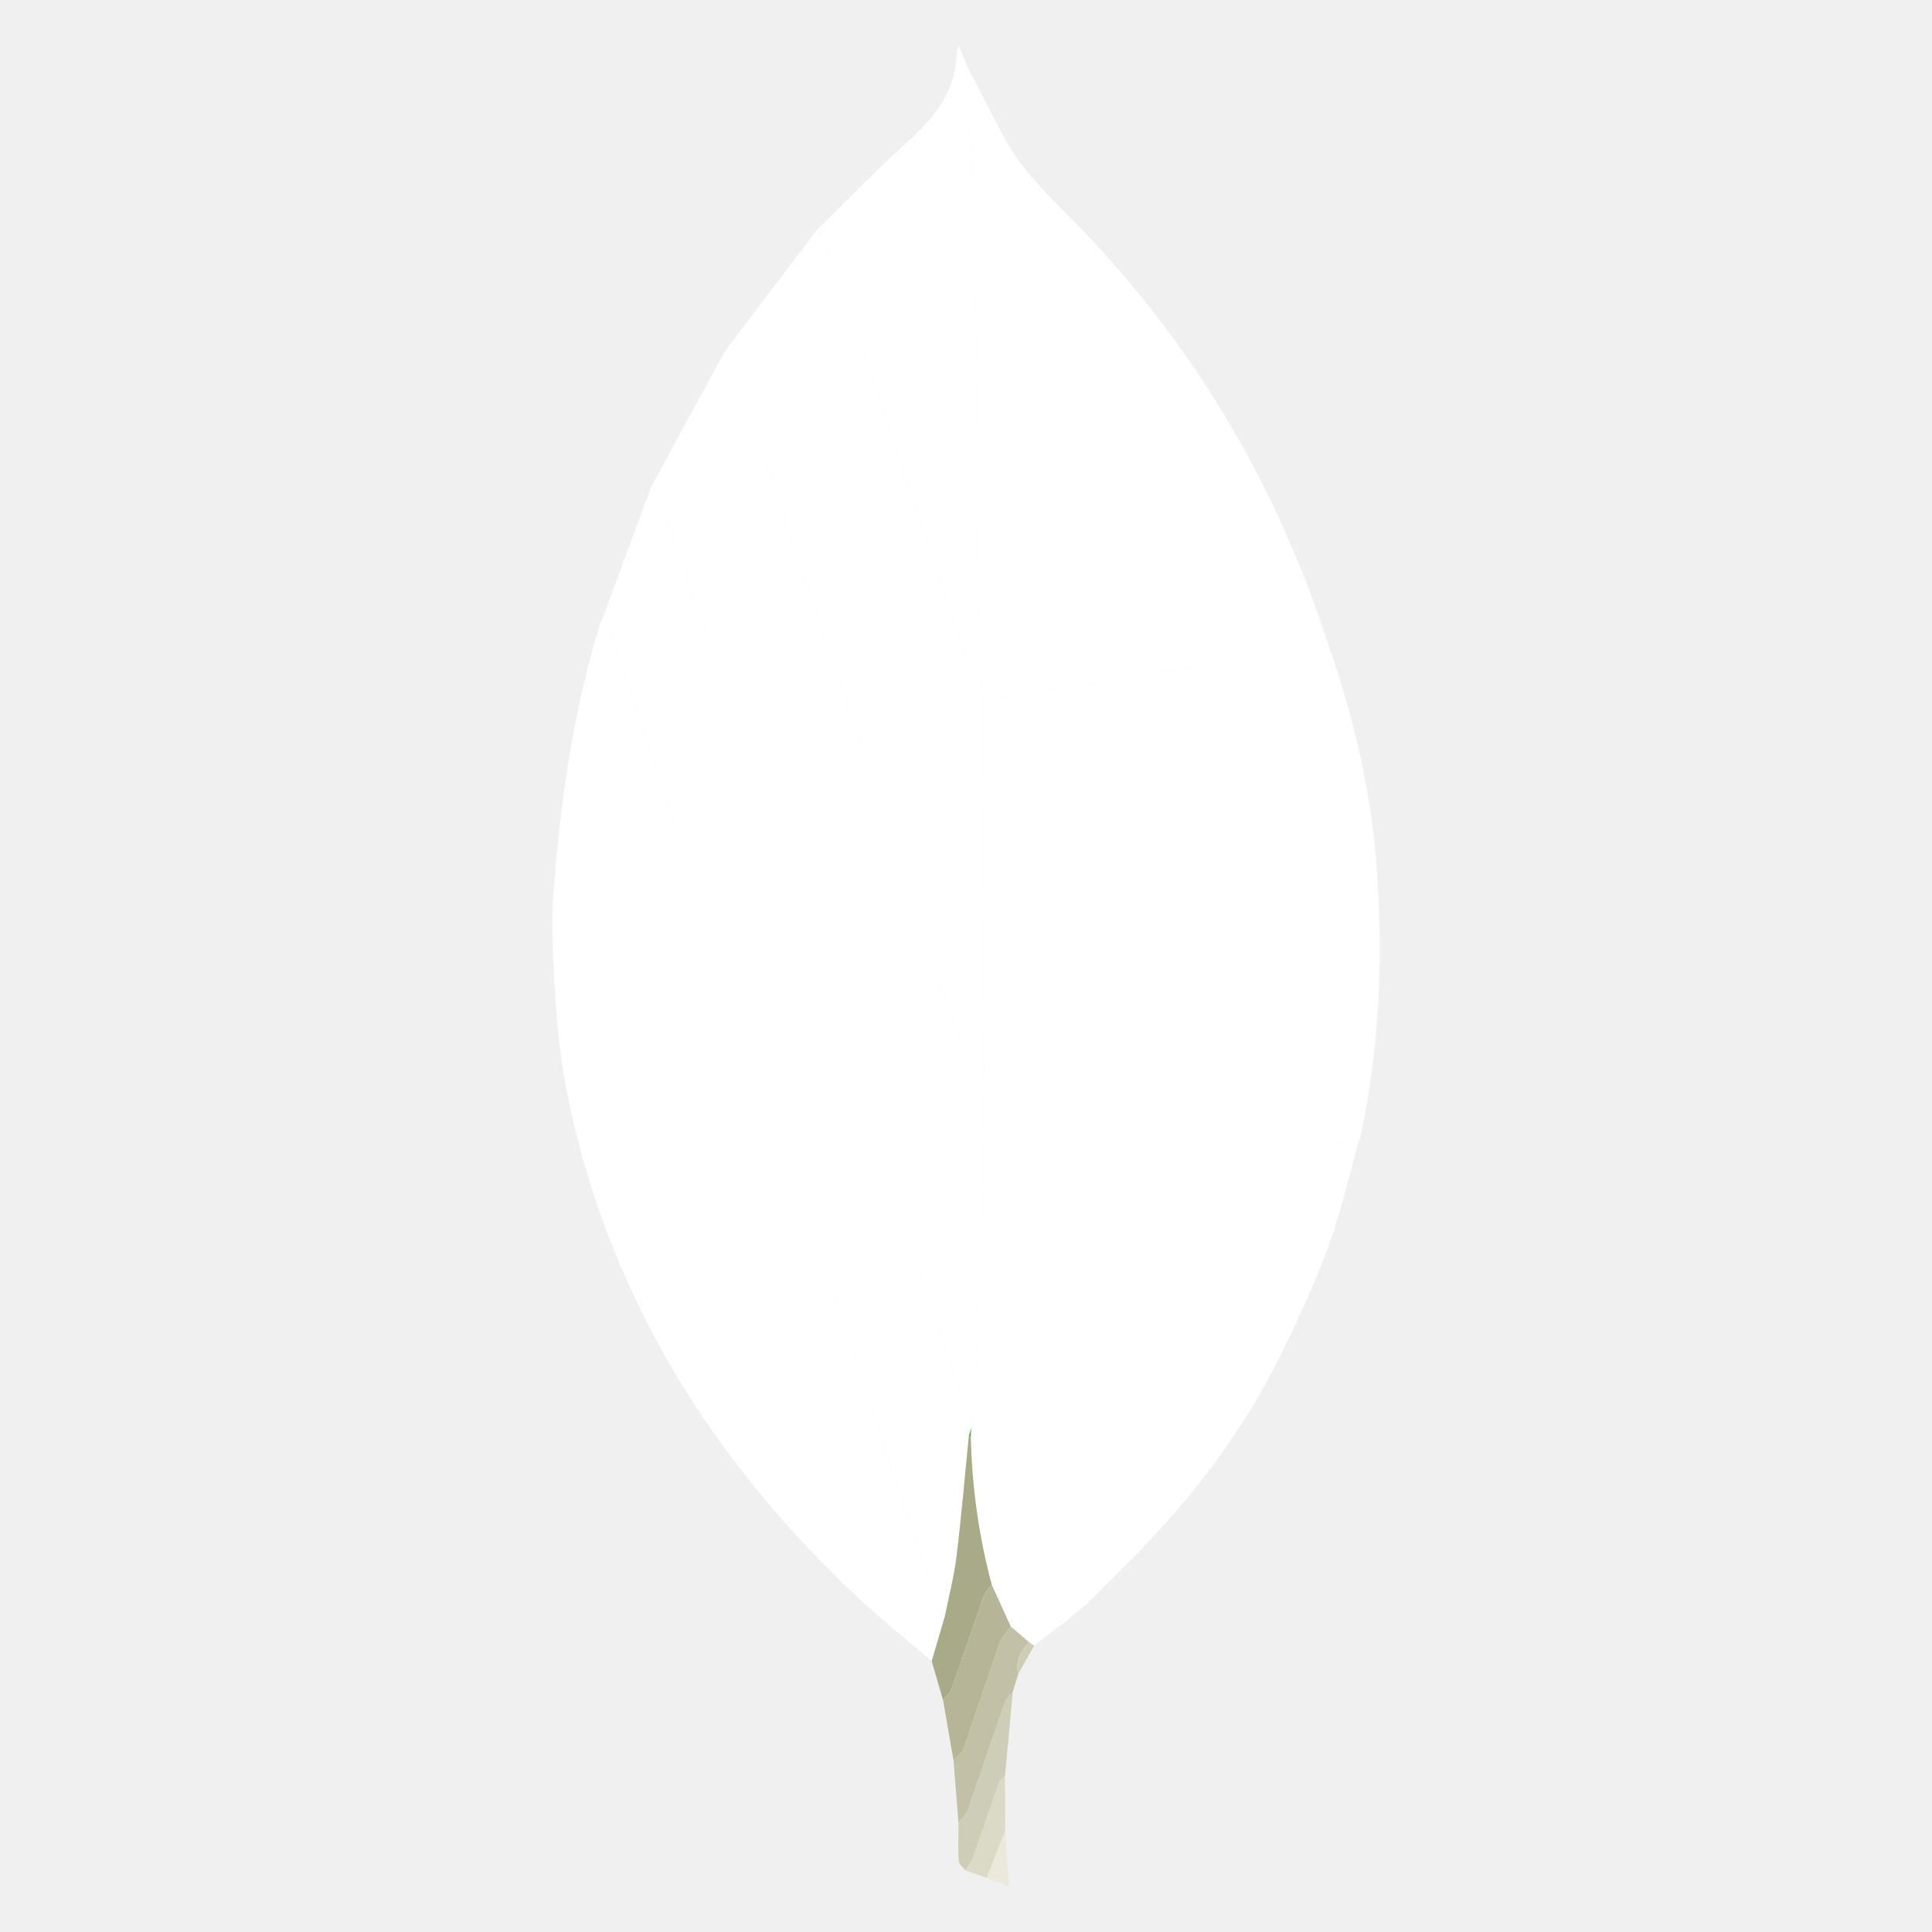
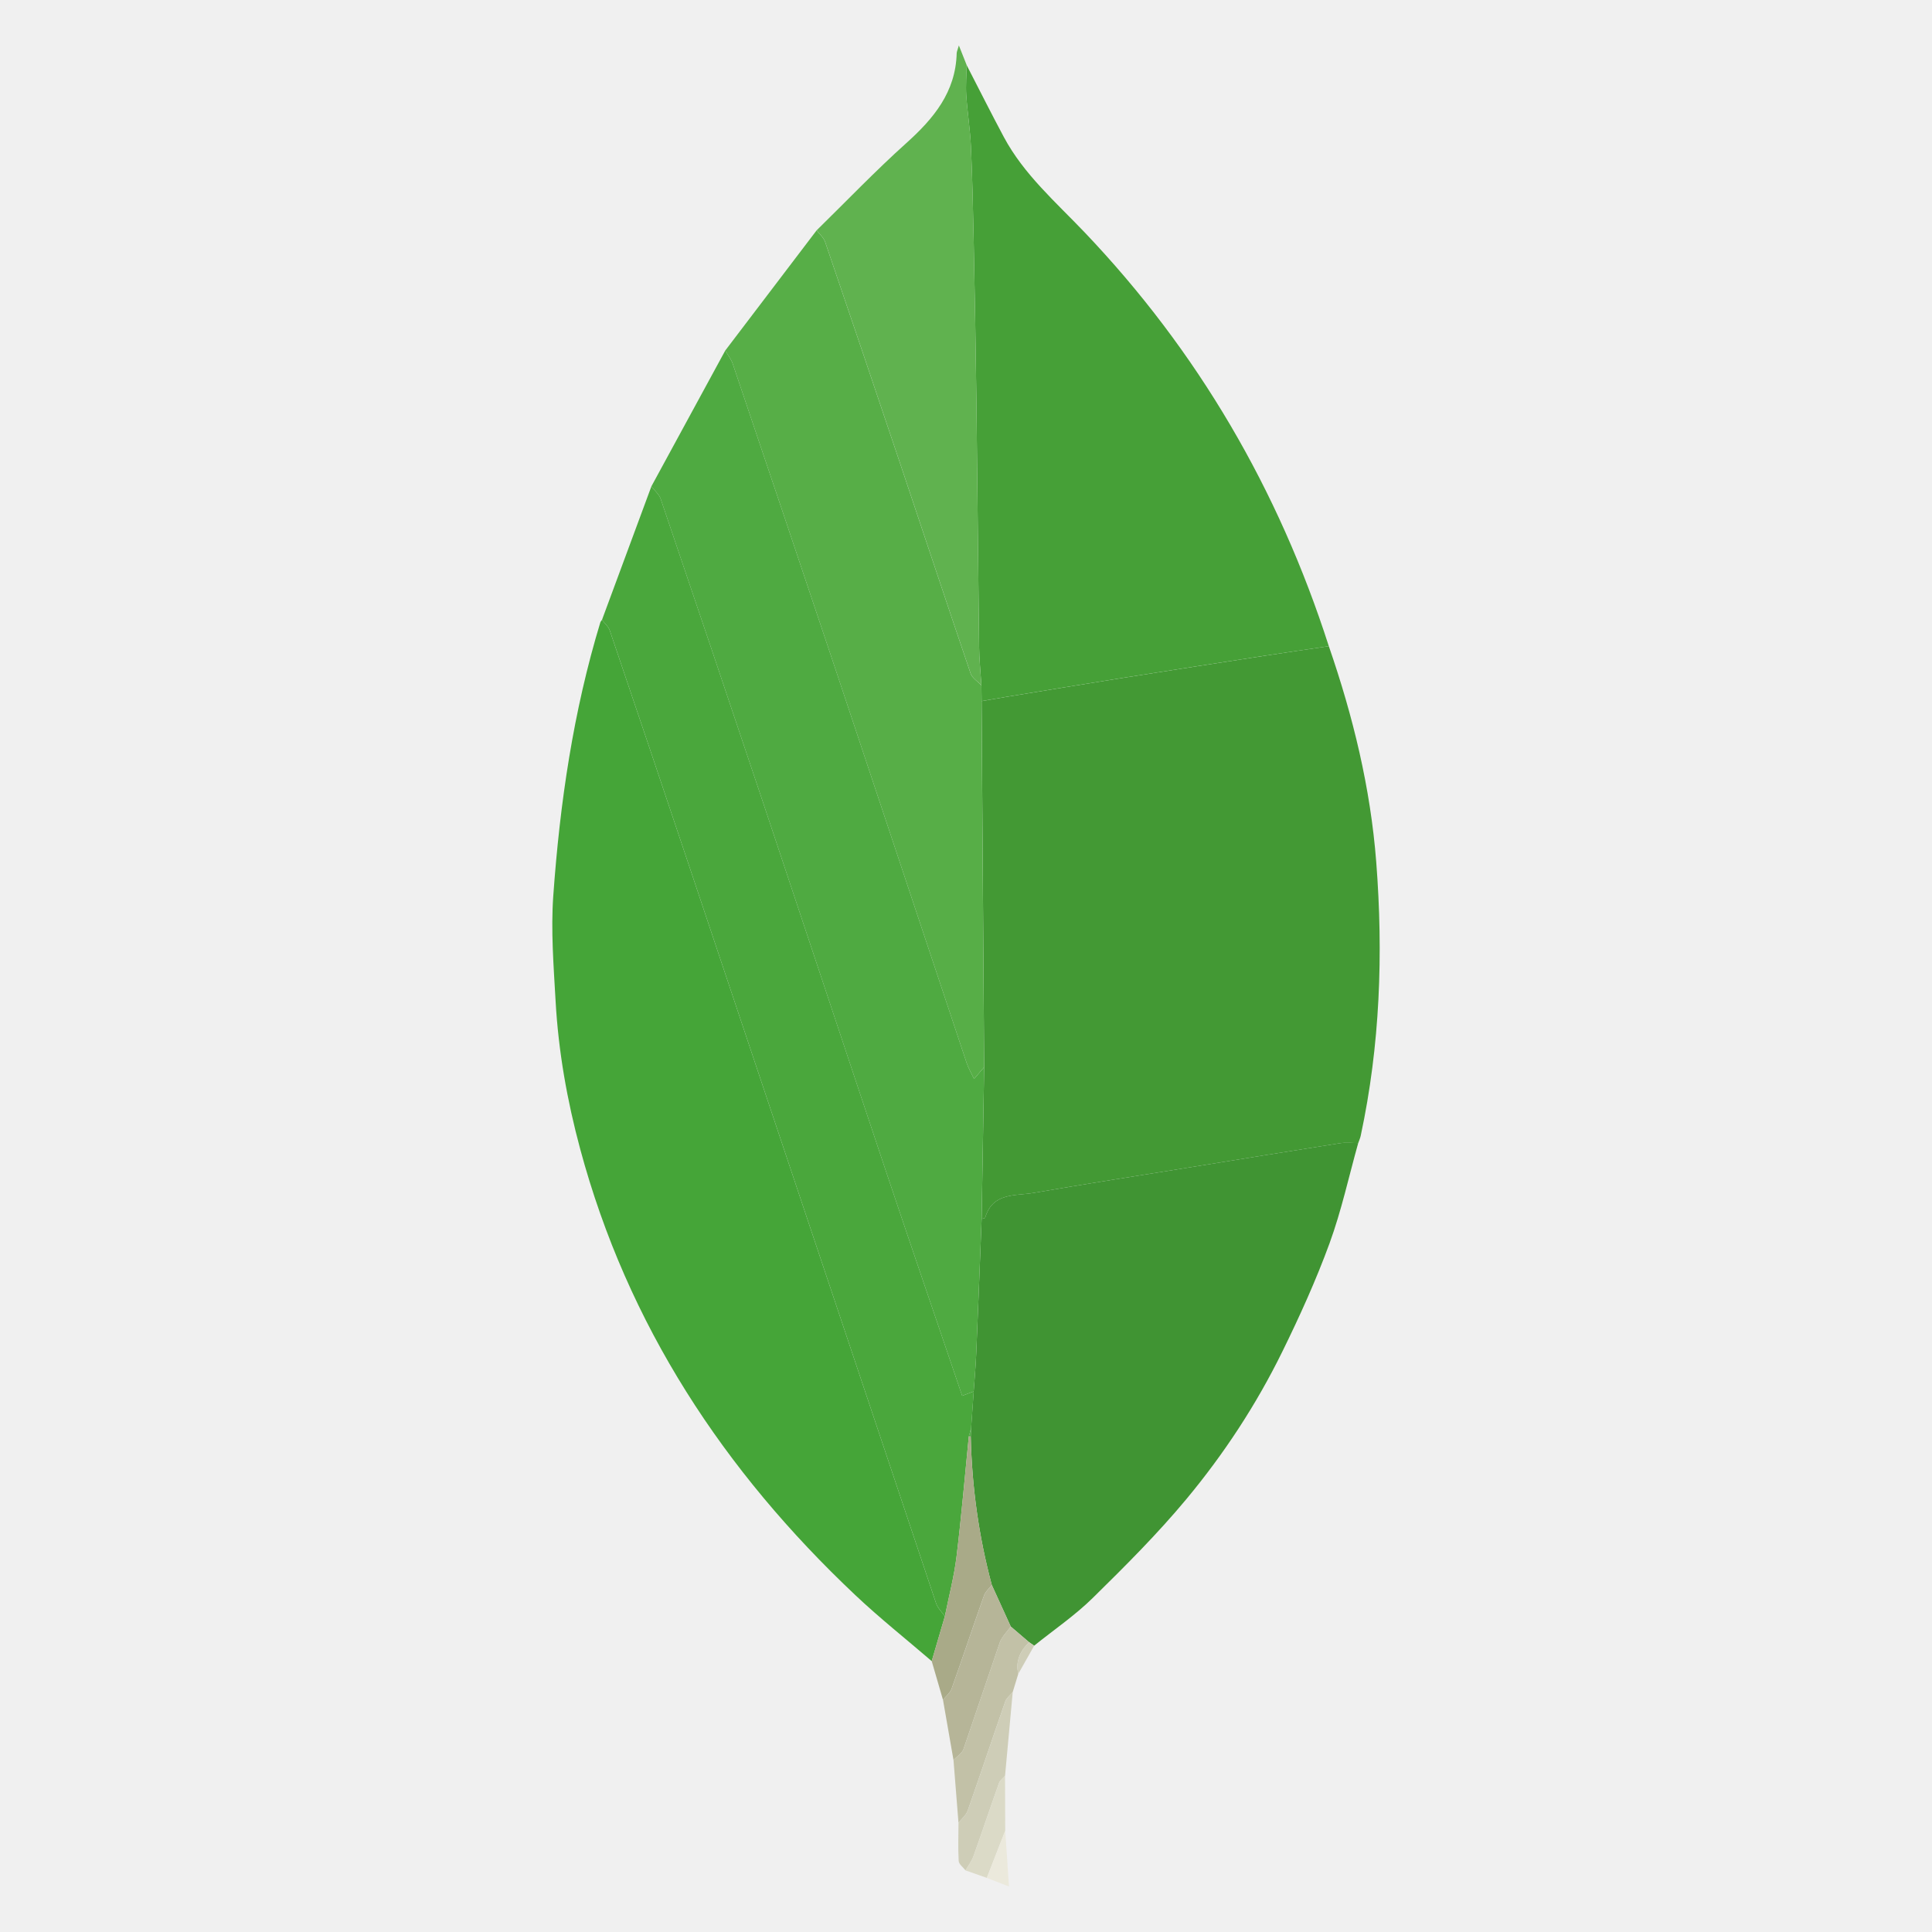
<svg xmlns="http://www.w3.org/2000/svg" viewBox="0 0 128 128">
-   <path fill-rule="evenodd" clip-rule="evenodd" fill="#fff" d="M88.038 42.812c1.605 4.643 2.761 9.383 3.141 14.296.472 6.095.256 12.147-1.029 18.142-.035.165-.109.32-.164.48-.403.001-.814-.049-1.208.012-3.329.523-6.655 1.065-9.981 1.604-3.438.557-6.881 1.092-10.313 1.687-1.216.21-2.721-.041-3.212 1.641-.014.046-.154.054-.235.08l.166-10.051c-.057-8.084-.113-16.168-.169-24.252l1.602-.275c2.62-.429 5.24-.864 7.862-1.281 3.129-.497 6.261-.98 9.392-1.465 1.381-.215 2.764-.412 4.148-.618z" />
-   <path fill-rule="evenodd" clip-rule="evenodd" fill="#fff" d="M61.729 110.054c-1.69-1.453-3.439-2.842-5.059-4.37-8.717-8.222-15.093-17.899-18.233-29.566-.865-3.211-1.442-6.474-1.627-9.792-.13-2.322-.318-4.665-.154-6.975.437-6.144 1.325-12.229 3.127-18.147l.099-.138c.175.233.427.439.516.702 1.759 5.18 3.505 10.364 5.242 15.551 5.458 16.3 10.909 32.604 16.376 48.9.107.318.384.579.583.866l-.87 2.969z" />
-   <path fill-rule="evenodd" clip-rule="evenodd" fill="#fff" d="M88.038 42.812c-1.384.206-2.768.403-4.149.616-3.131.485-6.263.968-9.392 1.465-2.622.417-5.242.852-7.862 1.281l-1.602.275-.012-1.045c-.053-.859-.144-1.717-.154-2.576-.069-5.478-.112-10.956-.18-16.434-.042-3.429-.105-6.857-.175-10.285-.043-2.13-.089-4.261-.185-6.388-.052-1.143-.236-2.28-.311-3.423-.042-.657.016-1.319.029-1.979.817 1.583 1.616 3.178 2.456 4.749 1.327 2.484 3.441 4.314 5.344 6.311 7.523 7.892 12.864 17.068 16.193 27.433z" />
-   <path fill-rule="evenodd" clip-rule="evenodd" fill="#fff" d="M65.036 80.753c.081-.026.222-.034.235-.08.491-1.682 1.996-1.431 3.212-1.641 3.432-.594 6.875-1.13 10.313-1.687 3.326-.539 6.652-1.081 9.981-1.604.394-.062.805-.011 1.208-.012-.622 2.22-1.112 4.488-1.901 6.647-.896 2.449-1.98 4.839-3.131 7.182-1.72 3.503-3.863 6.77-6.353 9.763-1.919 2.308-4.058 4.441-6.202 6.548-1.185 1.165-2.582 2.114-3.882 3.161l-.337-.23-1.214-1.038-1.256-2.753c-.865-3.223-1.319-6.504-1.394-9.838l.023-.561.171-2.426c.057-.828.133-1.655.168-2.485.129-2.982.241-5.964.359-8.946z" />
-   <path fill-rule="evenodd" clip-rule="evenodd" fill="#fff" d="M65.036 80.753c-.118 2.982-.23 5.964-.357 8.947-.035.83-.111 1.657-.168 2.485l-.765.289c-1.699-5.002-3.399-9.951-5.062-14.913-2.75-8.209-5.467-16.431-8.213-24.642-2.217-6.628-4.452-13.249-6.7-19.867-.105-.31-.407-.552-.617-.826l4.896-9.002c.168.292.39.565.496.879 2.265 6.703 4.526 13.407 6.768 20.118 2.916 8.73 5.814 17.467 8.728 26.198.116.349.308.671.491 1.062l.67-.78c-.056 3.351-.112 6.701-.167 10.052z" />
-   <path fill-rule="evenodd" clip-rule="evenodd" fill="#fff" d="M43.155 32.227c.21.274.511.516.617.826 2.248 6.618 4.483 13.239 6.7 19.867 2.746 8.211 5.463 16.433 8.213 24.642 1.662 4.961 3.362 9.911 5.062 14.913l.765-.289-.171 2.426-.155.559c-.266 2.656-.49 5.318-.814 7.968-.163 1.328-.509 2.632-.772 3.947-.198-.287-.476-.548-.583-.866-5.467-16.297-10.918-32.6-16.376-48.9-1.737-5.187-3.483-10.371-5.242-15.551-.089-.263-.34-.469-.516-.702 1.09-2.947 2.181-5.894 3.272-8.84z" />
-   <path fill-rule="evenodd" clip-rule="evenodd" fill="#fff" d="M65.202 70.702l-.67.78c-.183-.391-.375-.714-.491-1.062-2.913-8.731-5.812-17.468-8.728-26.198-2.242-6.711-4.503-13.415-6.768-20.118-.105-.314-.327-.588-.496-.879l6.055-7.965c.191.255.463.482.562.769 1.681 4.921 3.347 9.848 5.003 14.778 1.547 4.604 3.071 9.215 4.636 13.813.105.308.47.526.714.786l.012 1.045c.058 8.082.115 16.167.171 24.251z" />
-   <path fill-rule="evenodd" clip-rule="evenodd" fill="#fff" d="M65.021 45.404c-.244-.26-.609-.478-.714-.786-1.565-4.598-3.089-9.209-4.636-13.813-1.656-4.93-3.322-9.856-5.003-14.778-.099-.287-.371-.514-.562-.769 1.969-1.928 3.877-3.925 5.925-5.764 1.821-1.634 3.285-3.386 3.352-5.968.003-.107.059-.214.145-.514l.519 1.306c-.013.661-.072 1.322-.029 1.979.075 1.143.259 2.28.311 3.423.096 2.127.142 4.258.185 6.388.069 3.428.132 6.856.175 10.285.067 5.478.111 10.956.18 16.434.008.861.098 1.718.152 2.577z" />
+   <path fill-rule="evenodd" clip-rule="evenodd" fill="#439934" d="M88.038 42.812c1.605 4.643 2.761 9.383 3.141 14.296.472 6.095.256 12.147-1.029 18.142-.035.165-.109.32-.164.48-.403.001-.814-.049-1.208.012-3.329.523-6.655 1.065-9.981 1.604-3.438.557-6.881 1.092-10.313 1.687-1.216.21-2.721-.041-3.212 1.641-.014.046-.154.054-.235.08l.166-10.051c-.057-8.084-.113-16.168-.169-24.252l1.602-.275c2.62-.429 5.24-.864 7.862-1.281 3.129-.497 6.261-.98 9.392-1.465 1.381-.215 2.764-.412 4.148-.618z" />
+   <path fill-rule="evenodd" clip-rule="evenodd" fill="#45A538" d="M61.729 110.054c-1.69-1.453-3.439-2.842-5.059-4.37-8.717-8.222-15.093-17.899-18.233-29.566-.865-3.211-1.442-6.474-1.627-9.792-.13-2.322-.318-4.665-.154-6.975.437-6.144 1.325-12.229 3.127-18.147l.099-.138c.175.233.427.439.516.702 1.759 5.18 3.505 10.364 5.242 15.551 5.458 16.3 10.909 32.604 16.376 48.9.107.318.384.579.583.866l-.87 2.969z" />
+   <path fill-rule="evenodd" clip-rule="evenodd" fill="#46A037" d="M88.038 42.812c-1.384.206-2.768.403-4.149.616-3.131.485-6.263.968-9.392 1.465-2.622.417-5.242.852-7.862 1.281l-1.602.275-.012-1.045c-.053-.859-.144-1.717-.154-2.576-.069-5.478-.112-10.956-.18-16.434-.042-3.429-.105-6.857-.175-10.285-.043-2.13-.089-4.261-.185-6.388-.052-1.143-.236-2.28-.311-3.423-.042-.657.016-1.319.029-1.979.817 1.583 1.616 3.178 2.456 4.749 1.327 2.484 3.441 4.314 5.344 6.311 7.523 7.892 12.864 17.068 16.193 27.433z" />
+   <path fill-rule="evenodd" clip-rule="evenodd" fill="#409433" d="M65.036 80.753c.081-.026.222-.034.235-.08.491-1.682 1.996-1.431 3.212-1.641 3.432-.594 6.875-1.13 10.313-1.687 3.326-.539 6.652-1.081 9.981-1.604.394-.062.805-.011 1.208-.012-.622 2.22-1.112 4.488-1.901 6.647-.896 2.449-1.98 4.839-3.131 7.182-1.72 3.503-3.863 6.77-6.353 9.763-1.919 2.308-4.058 4.441-6.202 6.548-1.185 1.165-2.582 2.114-3.882 3.161l-.337-.23-1.214-1.038-1.256-2.753c-.865-3.223-1.319-6.504-1.394-9.838l.023-.561.171-2.426c.057-.828.133-1.655.168-2.485.129-2.982.241-5.964.359-8.946z" />
+   <path fill-rule="evenodd" clip-rule="evenodd" fill="#4FAA41" d="M65.036 80.753c-.118 2.982-.23 5.964-.357 8.947-.035.83-.111 1.657-.168 2.485l-.765.289c-1.699-5.002-3.399-9.951-5.062-14.913-2.75-8.209-5.467-16.431-8.213-24.642-2.217-6.628-4.452-13.249-6.7-19.867-.105-.31-.407-.552-.617-.826l4.896-9.002c.168.292.39.565.496.879 2.265 6.703 4.526 13.407 6.768 20.118 2.916 8.73 5.814 17.467 8.728 26.198.116.349.308.671.491 1.062l.67-.78c-.056 3.351-.112 6.701-.167 10.052z" />
+   <path fill-rule="evenodd" clip-rule="evenodd" fill="#4AA73C" d="M43.155 32.227c.21.274.511.516.617.826 2.248 6.618 4.483 13.239 6.7 19.867 2.746 8.211 5.463 16.433 8.213 24.642 1.662 4.961 3.362 9.911 5.062 14.913l.765-.289-.171 2.426-.155.559c-.266 2.656-.49 5.318-.814 7.968-.163 1.328-.509 2.632-.772 3.947-.198-.287-.476-.548-.583-.866-5.467-16.297-10.918-32.6-16.376-48.9-1.737-5.187-3.483-10.371-5.242-15.551-.089-.263-.34-.469-.516-.702 1.09-2.947 2.181-5.894 3.272-8.84z" />
+   <path fill-rule="evenodd" clip-rule="evenodd" fill="#57AE47" d="M65.202 70.702l-.67.78c-.183-.391-.375-.714-.491-1.062-2.913-8.731-5.812-17.468-8.728-26.198-2.242-6.711-4.503-13.415-6.768-20.118-.105-.314-.327-.588-.496-.879l6.055-7.965c.191.255.463.482.562.769 1.681 4.921 3.347 9.848 5.003 14.778 1.547 4.604 3.071 9.215 4.636 13.813.105.308.47.526.714.786l.012 1.045c.058 8.082.115 16.167.171 24.251z" />
+   <path fill-rule="evenodd" clip-rule="evenodd" fill="#60B24F" d="M65.021 45.404c-.244-.26-.609-.478-.714-.786-1.565-4.598-3.089-9.209-4.636-13.813-1.656-4.93-3.322-9.856-5.003-14.778-.099-.287-.371-.514-.562-.769 1.969-1.928 3.877-3.925 5.925-5.764 1.821-1.634 3.285-3.386 3.352-5.968.003-.107.059-.214.145-.514l.519 1.306c-.013.661-.072 1.322-.029 1.979.075 1.143.259 2.28.311 3.423.096 2.127.142 4.258.185 6.388.069 3.428.132 6.856.175 10.285.067 5.478.111 10.956.18 16.434.008.861.098 1.718.152 2.577z" />
  <path fill-rule="evenodd" clip-rule="evenodd" fill="#A9AA88" d="M62.598 107.085c.263-1.315.609-2.62.772-3.947.325-2.649.548-5.312.814-7.968l.066-.01.066.011c.075 3.334.529 6.615 1.394 9.838-.176.232-.425.439-.518.701-.727 2.05-1.412 4.116-2.143 6.166-.1.28-.378.498-.574.744l-.747-2.566.87-2.969z" />
  <path fill-rule="evenodd" clip-rule="evenodd" fill="#B6B598" d="M62.476 112.621c.196-.246.475-.464.574-.744.731-2.05 1.417-4.115 2.143-6.166.093-.262.341-.469.518-.701l1.255 2.754c-.248.352-.59.669-.728 1.061l-2.404 7.059c-.099.283-.437.483-.663.722l-.695-3.985z" />
  <path fill-rule="evenodd" clip-rule="evenodd" fill="#C2C1A7" d="M63.171 116.605c.227-.238.564-.439.663-.722l2.404-7.059c.137-.391.48-.709.728-1.061l1.215 1.037c-.587.58-.913 1.25-.717 2.097l-.369 1.208c-.168.207-.411.387-.494.624-.839 2.403-1.64 4.819-2.485 7.222-.107.305-.404.544-.614.812-.109-1.387-.22-2.771-.331-4.158z" />
  <path fill-rule="evenodd" clip-rule="evenodd" fill="#CECDB7" d="M63.503 120.763c.209-.269.506-.508.614-.812.845-2.402 1.646-4.818 2.485-7.222.083-.236.325-.417.494-.624l-.509 5.545c-.136.157-.333.294-.398.477-.575 1.614-1.117 3.24-1.694 4.854-.119.333-.347.627-.525.938-.158-.207-.441-.407-.454-.623-.051-.841-.016-1.688-.013-2.533z" />
  <path fill-rule="evenodd" clip-rule="evenodd" fill="#DBDAC7" d="M63.969 123.919c.178-.312.406-.606.525-.938.578-1.613 1.119-3.239 1.694-4.854.065-.183.263-.319.398-.477l.012 3.64-1.218 3.124-1.411-.495z" />
  <path fill-rule="evenodd" clip-rule="evenodd" fill="#EBE9DC" d="M65.38 124.415l1.218-3.124.251 3.696-1.469-.572z" />
  <path fill-rule="evenodd" clip-rule="evenodd" fill="#CECDB7" d="M67.464 110.898c-.196-.847.129-1.518.717-2.097l.337.23-1.054 1.867z" />
  <path fill-rule="evenodd" clip-rule="evenodd" fill="#4FAA41" d="M64.316 95.172l-.066-.011-.066.01.155-.559-.023.56z" />
</svg>
